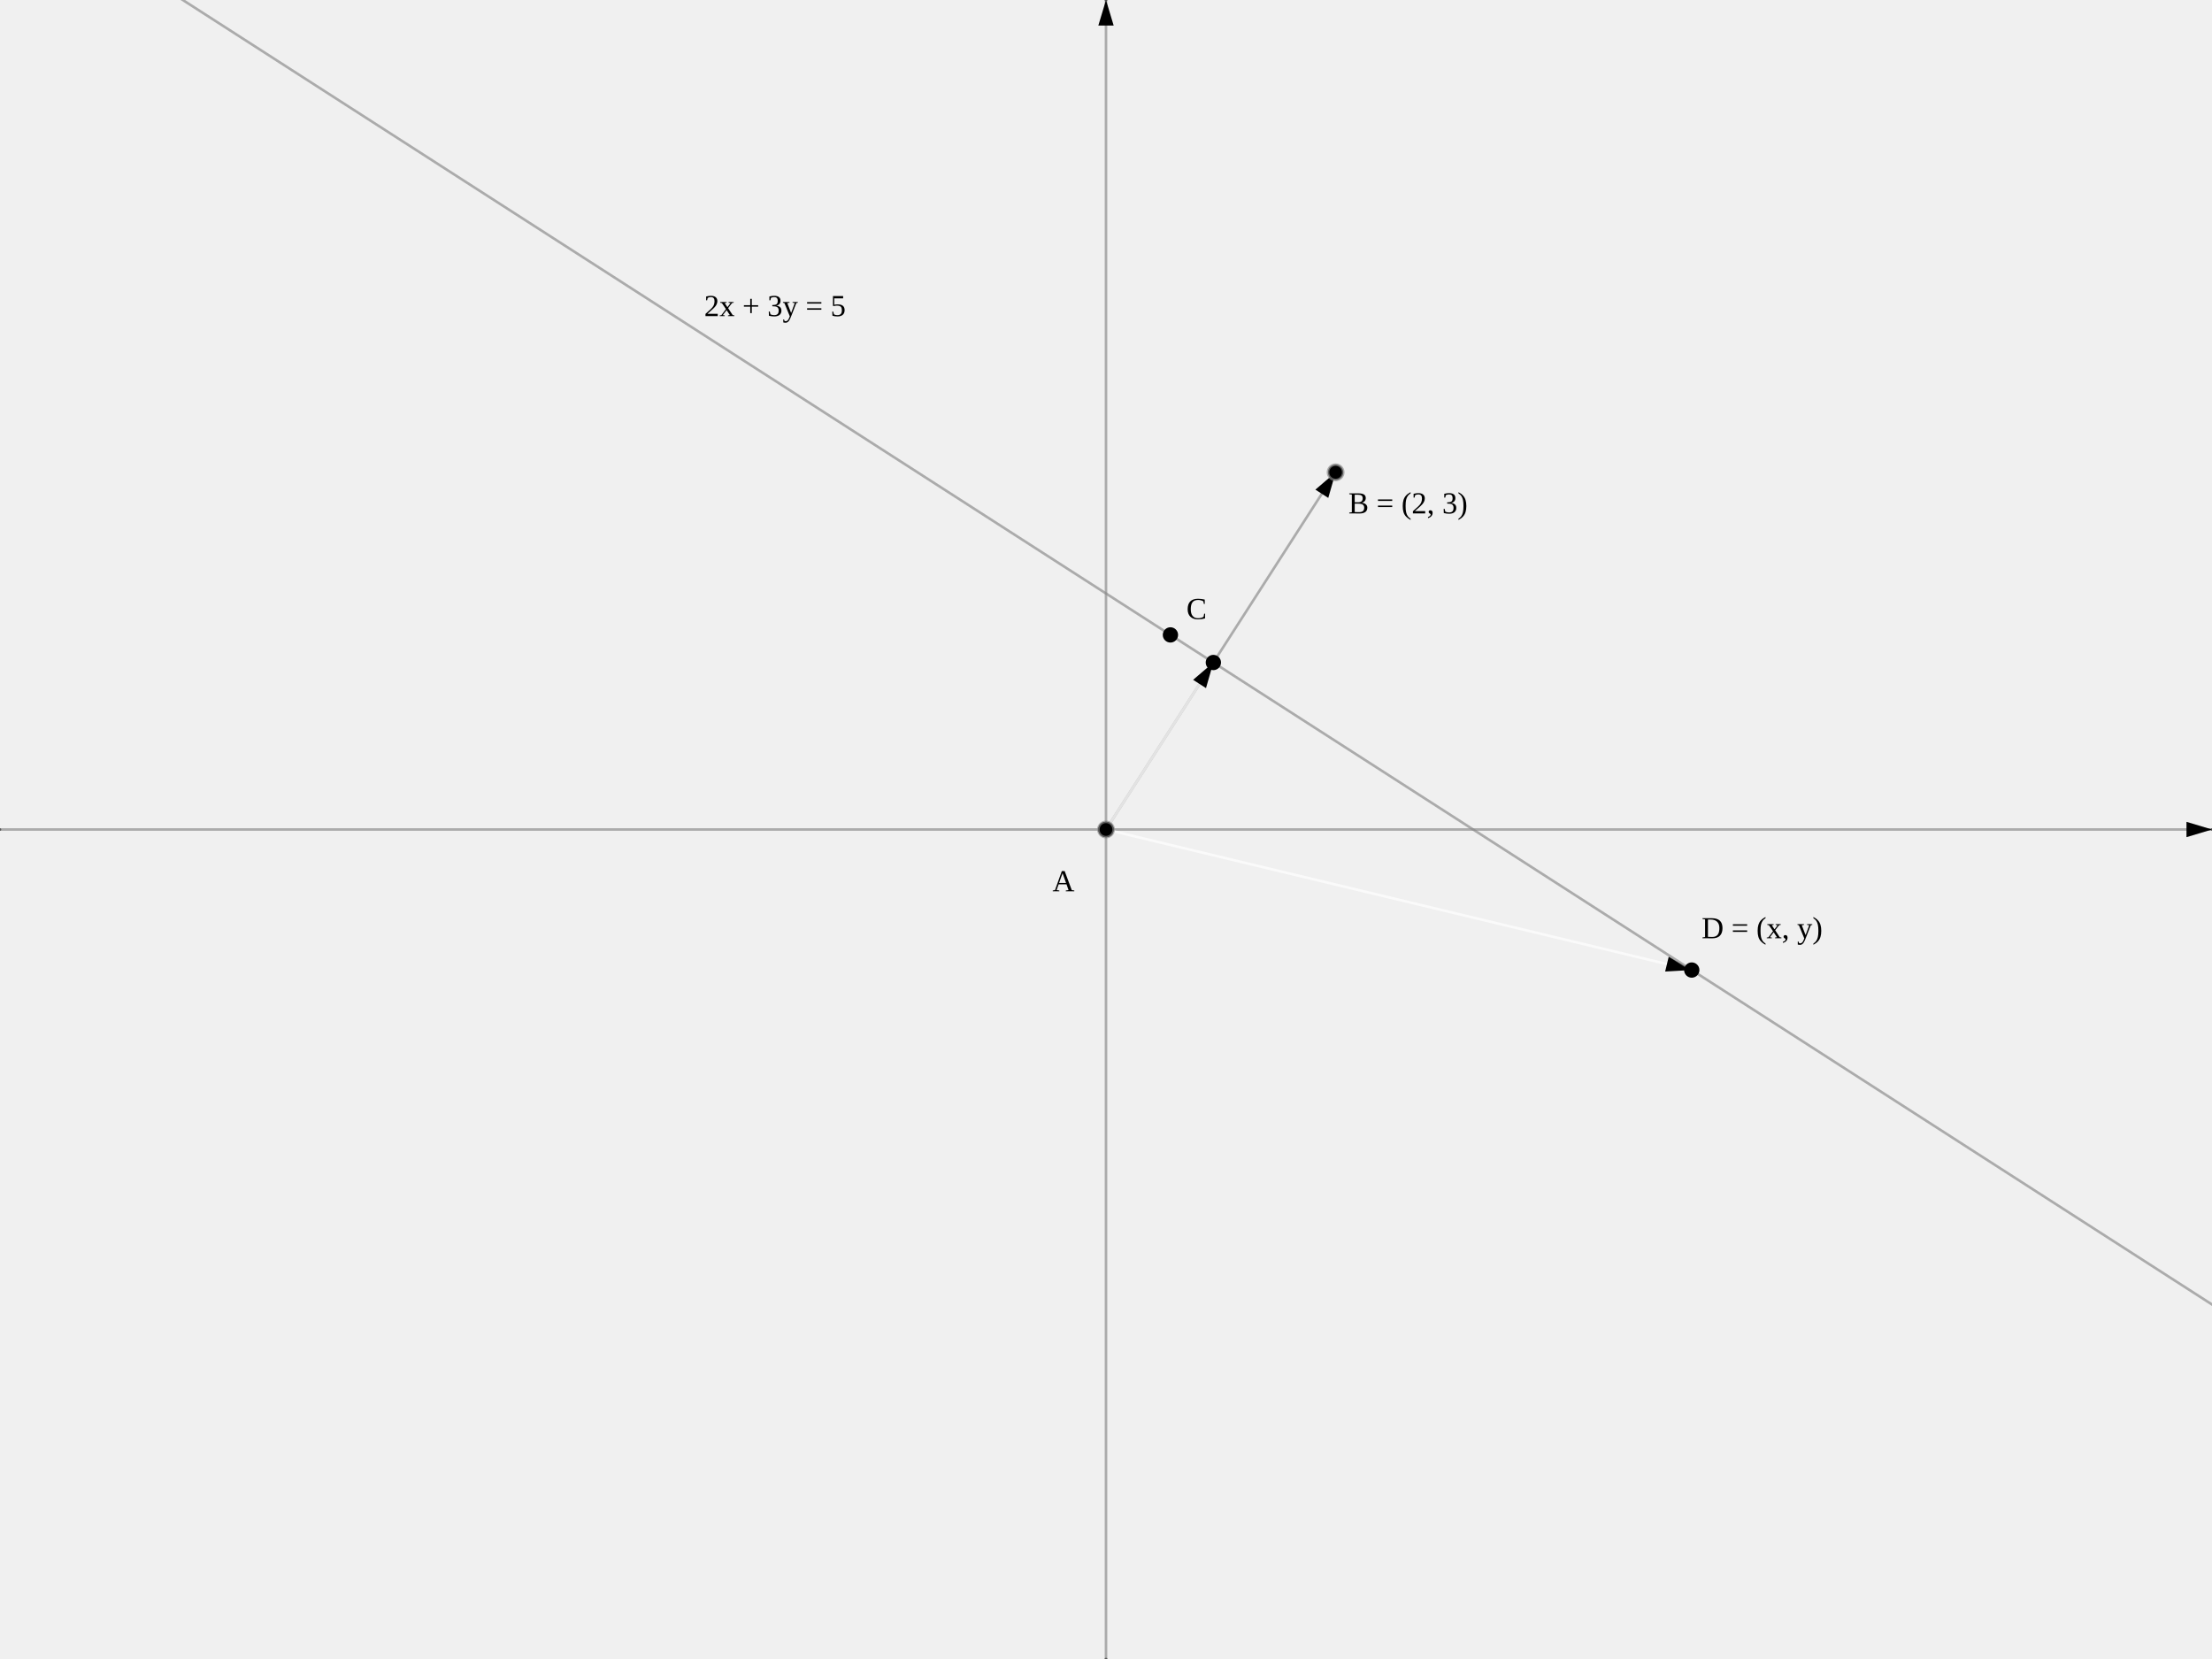
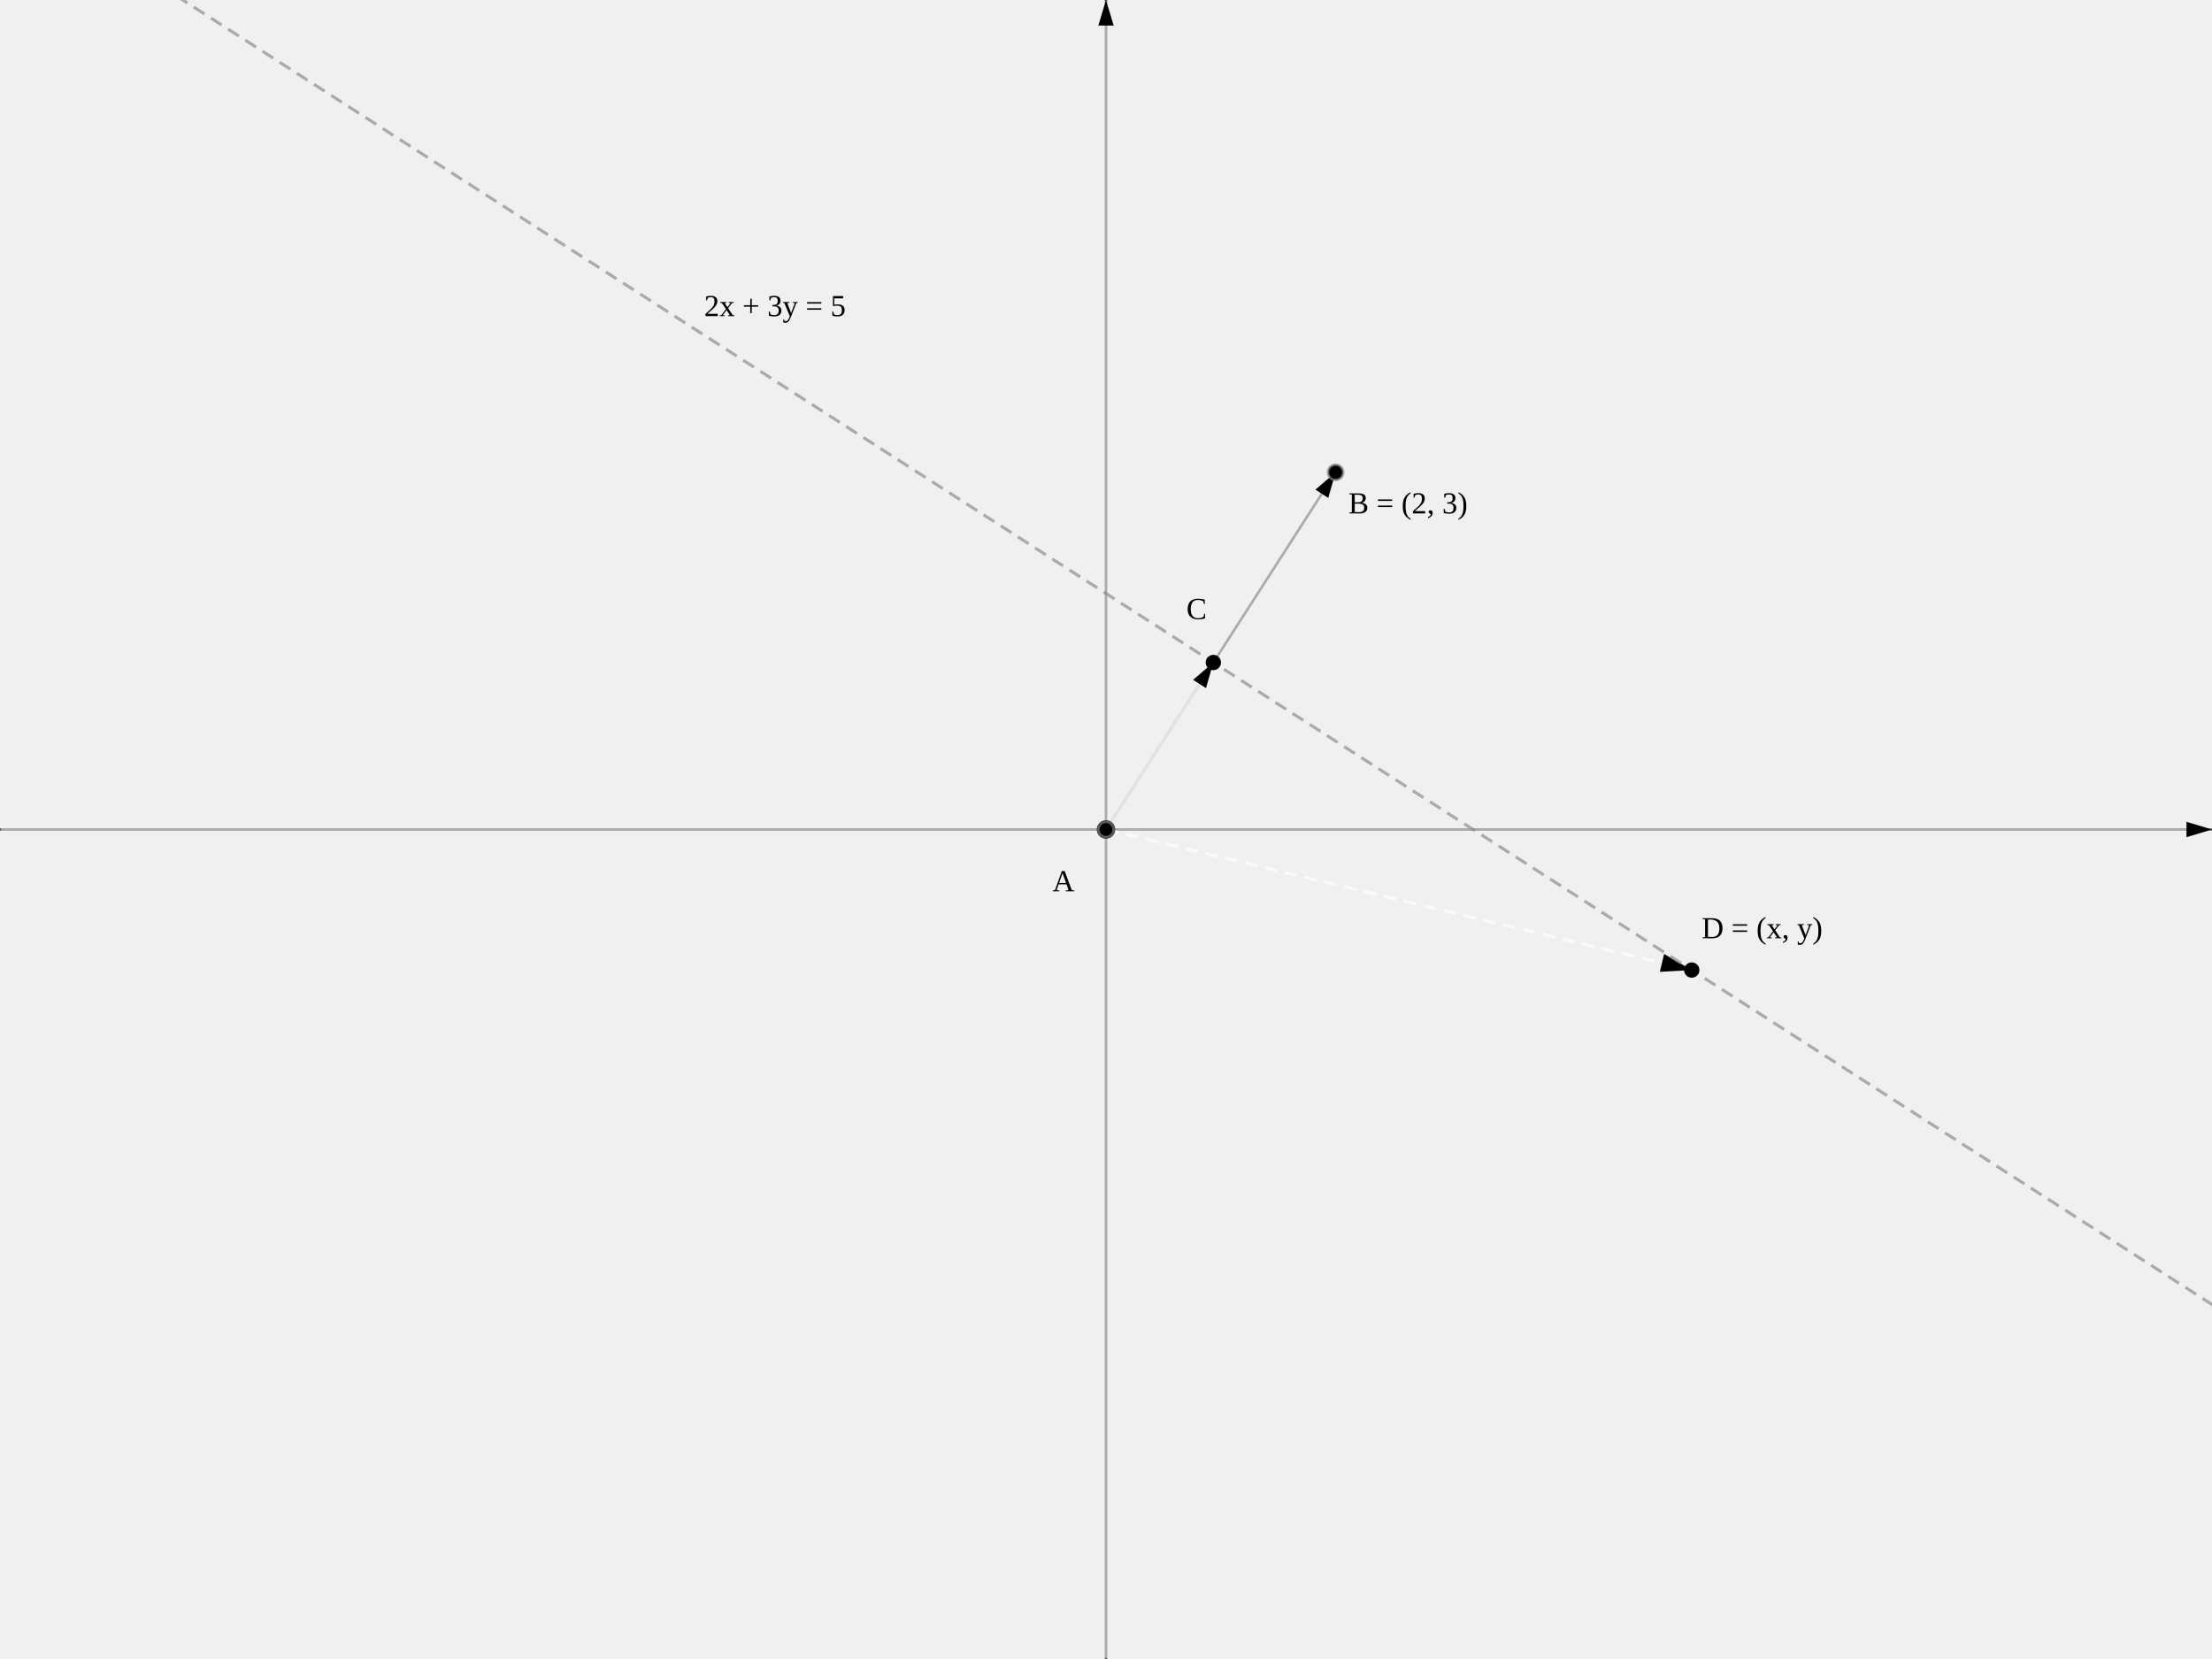
<svg xmlns="http://www.w3.org/2000/svg" xmlns:html="http://www.w3.org/1999/xhtml" xmlns:ns1="https://svgjs.com/svgjs" version="1.1" width="867" height="650.25" viewBox="0 0 867 650.25" style="width:100%;">
  <g transform="matrix(1,0,0,-1,433.5,325.125)">
    <rect width="867" height="650.25" class="fsg-board" fill="#ffffff00" x="-433.5" y="-325.125" />
    <rect width="0" height="0" class="ui-select-box" x="104.5" y="95" />
    <circle r="0.5" cx="-433.5" cy="0" class="hidden-point" id="axis-x-start" />
    <circle r="0.5" cx="433.5" cy="0" class="hidden-point" id="axis-x-end" />
    <circle r="0.5" cx="0" cy="-325.125" class="hidden-point" id="axis-y-start" />
    <circle r="0.5" cx="0" cy="325.125" class="hidden-point" id="axis-y-end" />
    <line x1="-433.5" y1="0" x2="433.5" y2="0" class="axis-x shape component" stroke="#888888aa" marker-end="url(#SvgjsMarker1000)" component_no="1" />
    <line x1="-433.5" y1="0" x2="433.5" y2="0" class="cover" of="1" fill="#ff0f6328" />
    <line x1="0" y1="-325.125" x2="0" y2="325.125" class="axis-y shape component" stroke="#888888aa" marker-end="url(#SvgjsMarker1000)" component_no="2" />
    <line x1="0" y1="-325.125" x2="0" y2="325.125" class="cover" of="2" fill="#ff0f6328" />
    <line x1="0" y1="0" x2="90" y2="140" class="vector shape component" stroke="#888888aa" marker-start="url(#SvgjsMarker1001)" marker-end="url(#SvgjsMarker1000)" component_no="16" component_refs="4,5" />
    <line x1="0" y1="0" x2="90" y2="140" class="cover" of="16" fill="#ff0f6328" />
    <line x1="0" y1="0" x2="42.078" y2="65.455" class="vector shape component" stroke="#ffffffaa" marker-start="url(#SvgjsMarker1001)" marker-end="url(#SvgjsMarker1000)" component_no="18" component_refs="4,17" />
    <line x1="0" y1="0" x2="42.078" y2="65.455" class="cover" of="18" fill="#ff0f6328" />
    <line x1="0" y1="0" x2="229.587" y2="-55.086" class="vector dashed shape component" stroke="#ffffffaa" marker-start="url(#SvgjsMarker1001)" marker-end="url(#SvgjsMarker1000)" component_no="22" component_refs="4,21" />
    <line x1="0" y1="0" x2="229.587" y2="-55.086" class="cover" of="22" fill="#ff0f6328" />
    <circle r="3" cx="0" cy="0" class="point component" stroke="#888888aa" component_no="4" label="A" />
    <circle r="3" cx="90" cy="140" class="point component" stroke="#888888aa" component_no="5" label="B = (2, 3)" />
    <text class="label" offset_x="-21" offset_y="12.766" of="4" transform="matrix(1,0,0,-1,0,0)" x="-21" y="3.422" ns1:data="{&quot;leading&quot;:&quot;1.3&quot;}">
      <tspan dy="20.8" x="-21" ns1:data="{&quot;leading&quot;:&quot;1.3&quot;,&quot;newLined&quot;:true}">A</tspan>
    </text>
    <text class="label" offset_x="5" offset_y="5" of="5" transform="matrix(1,0,0,-1,0,0)" x="95" y="-144.688" ns1:data="{&quot;leading&quot;:&quot;1.3&quot;}">
      <tspan dy="20.8" x="95" ns1:data="{&quot;leading&quot;:&quot;1.3&quot;,&quot;newLined&quot;:true}">B = (2, 3)</tspan>
    </text>
    <line x1="434" y1="-186.495" x2="-362.631" y2="325.625" class="perp-line dashed shape component" stroke="#888888aa" component_no="20" component_refs="17,19" label="2x + 3y = 5" />
    <line x1="434" y1="-186.495" x2="-362.631" y2="325.625" class="cover" of="20" fill="#ff0f6328" />
    <circle r="3" cx="42.078" cy="65.455" class="pin-point component" component_no="17" component_refs="16" label="C" />
    <text class="label" offset_x="-10.587" offset_y="-28.318" of="17" transform="matrix(1,0,0,-1,0,0)" x="31.503" y="-103.284" ns1:data="{&quot;leading&quot;:&quot;1.3&quot;}">
      <tspan dy="20.8" x="31.503" ns1:data="{&quot;leading&quot;:&quot;1.3&quot;,&quot;newLined&quot;:true}">C</tspan>
    </text>
    <circle r="3" cx="25.255" cy="76.27" class="perp-point component" component_no="19" component_refs="18,17" />
    <circle r="3" cx="229.587" cy="-55.086" class="pin-point component" component_no="21" component_refs="20" label="D = (x, y)" />
    <text class="label" offset_x="3.851" offset_y="-23.588" of="21" transform="matrix(1,0,0,-1,0,0)" x="233.449" y="21.82" ns1:data="{&quot;leading&quot;:&quot;1.3&quot;}">
      <tspan dy="20.8" x="233.449" ns1:data="{&quot;leading&quot;:&quot;1.3&quot;,&quot;newLined&quot;:true}">D = (x, y)</tspan>
    </text>
    <text class="label" offset_x="-193.216" offset_y="-142.669" of="20" transform="matrix(1,0,0,-1,0,0)" x="-157.518" y="-222.025" ns1:data="{&quot;leading&quot;:&quot;1.3&quot;}">
      <tspan dy="20.8" x="-157.518" ns1:data="{&quot;leading&quot;:&quot;1.3&quot;,&quot;newLined&quot;:true}">2x + 3y = 5</tspan>
    </text>
  </g>
  <defs>
+     <style>
+ .menu_title {
+   fill: #aaa;
+   user-select: none;
+   -webkit-user-select: none;
+   font-family: Georgia, 'Times New Roman', Times, serif;
+ }
+ .menu_item {
+   fill: #888;
+   user-select: none;
+   -webkit-user-select: none;
+ }
+ .menu_item:hover {
+   fill: #fff;
+   cursor: pointer;
+ }
+ 
+ .hidden {
+   visibility: hidden;
+ }
+ 
+ .cover {
+   stroke: rgba(1,0,0,0);
+   stroke-width: 10;
+   fill: none;
+ }
+ 
+ .cover:hover {
+   cursor: pointer;
+ }
+ 
+ .shape.none{
+   fill: none;
+ }
+ 
+ .parallel-point, .perp-point{
+   visibility: hidden;
+ }
+ 
+ .dashed {
+   stroke-dasharray: 5 3;
+   stroke-width: 1.2;
+ }
+ 
+ .point, .pin-point:hover {
+   cursor: grab;
+ }
+ 
+ .mid-point, .intersect-point:hover {
+   cursor: pointer;
+ }
+ 
+ g, div, foreignObject, span {
+   position: relative;
+ }
+ 
+ span.base {
+  position: relative !important;
+ }
+ 
+ .latex-container {
+   width: fit-content;
+   height: fit-content;
+   position: fixed; /* important for Safari */
+ }
+ </style>
    <marker markerWidth="6" markerHeight="6" refX="3" refY="3" viewBox="0 0 6 6" orient="auto" class="vector-start-marker" id="SvgjsMarker1001">
      <circle r="3" cx="3" cy="3" class="vector-marker-start" />
    </marker>
    <marker markerWidth="10" markerHeight="6" refX="10" refY="3" viewBox="0 0 10 6" orient="auto" class="vector-end-marker" id="SvgjsMarker1000">
      <polygon points="0 0, 10 3, 0 6" stroke-width="1" class="vector-marker-end" />
    </marker>
    <html:link href="https://rintaroutw.github.io/fsg/style/runtime.css" rel="stylesheet" />
  </defs>
</svg>
